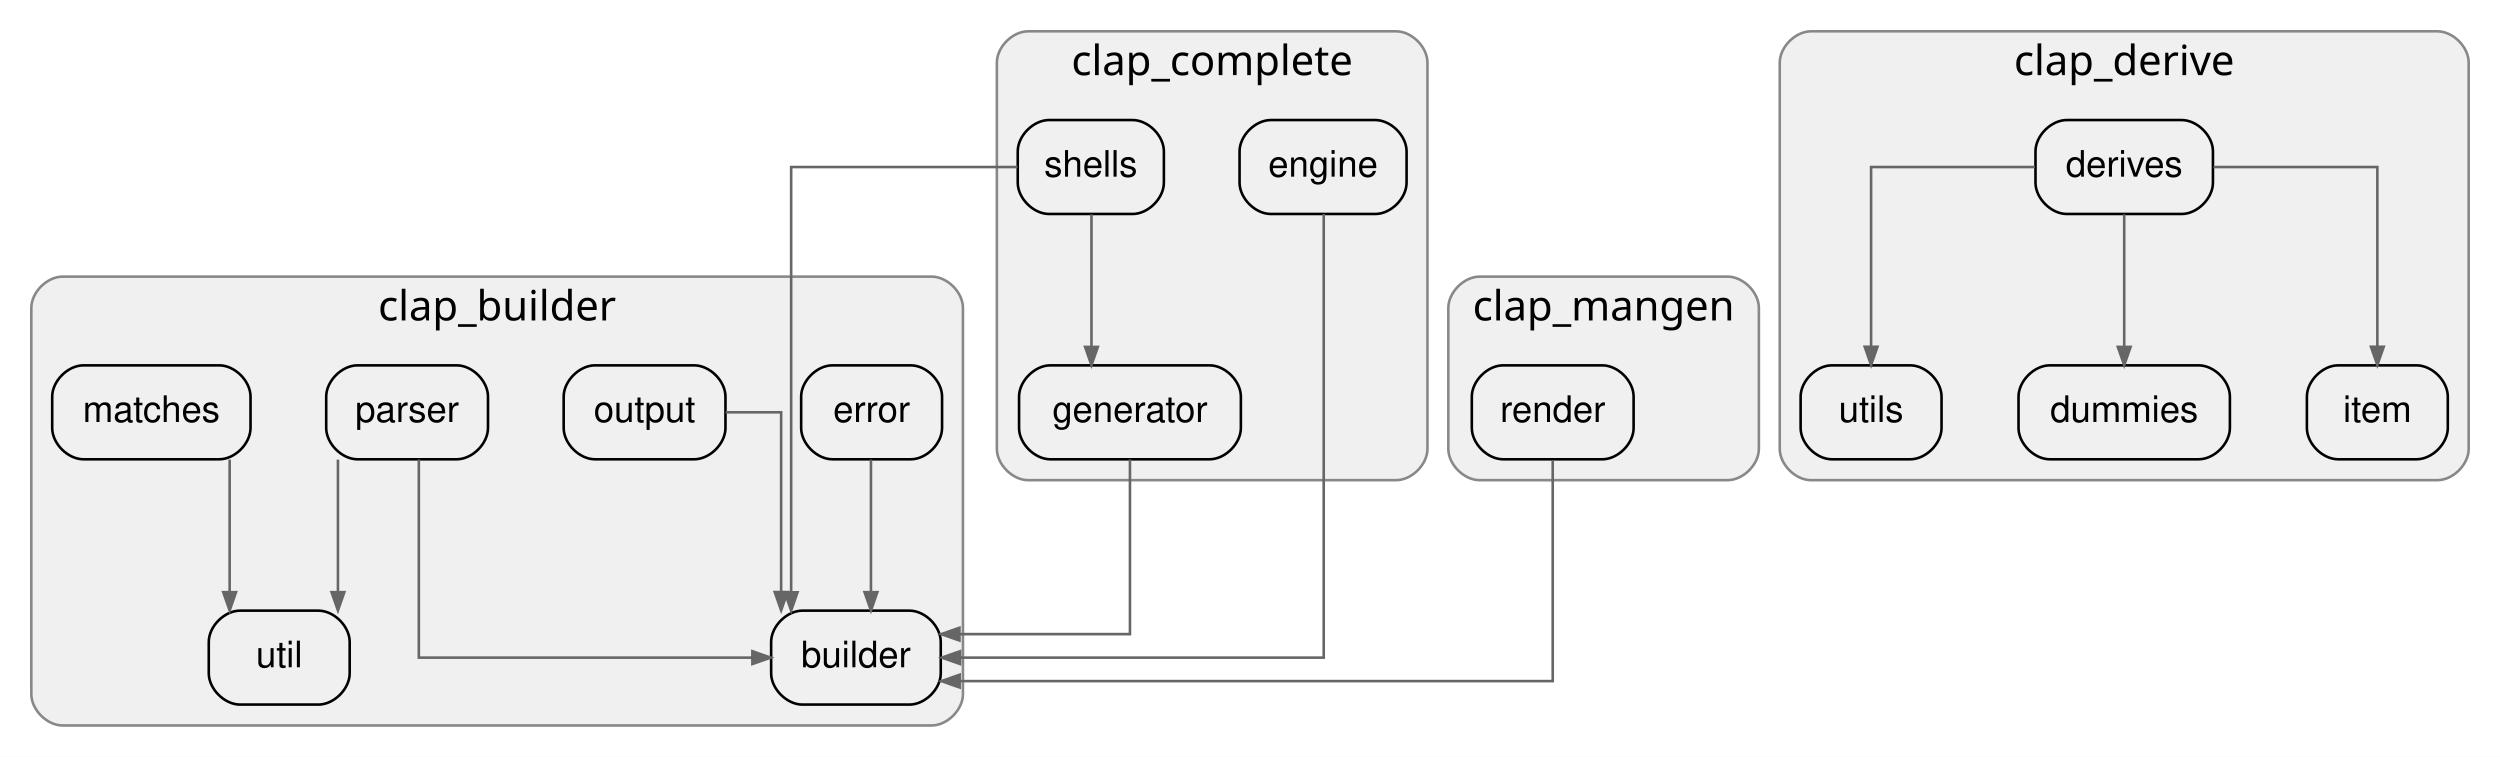
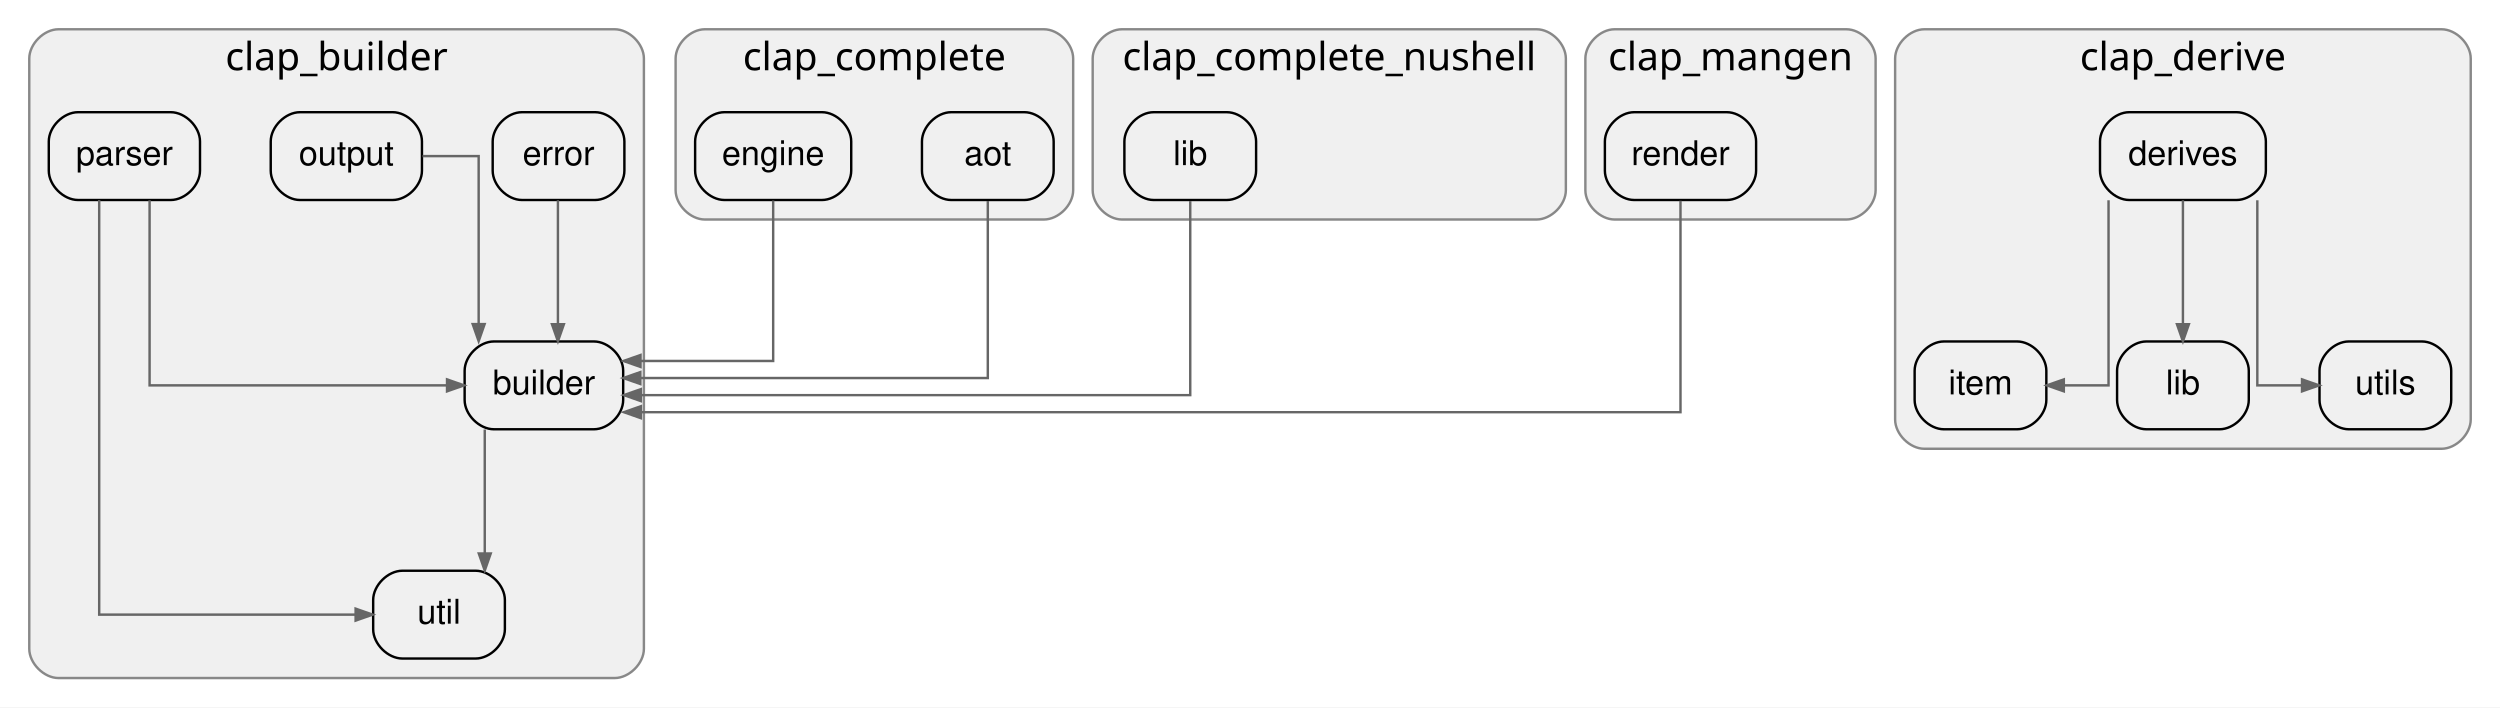
- <svg xmlns="http://www.w3.org/2000/svg" width="958pt" height="290pt" viewBox="0.00 0.00 958.00 290.00">
+ <svg xmlns="http://www.w3.org/2000/svg" width="1025pt" height="290pt" viewBox="0.00 0.00 1025.00 290.00">
  <g id="graph0" class="graph" transform="scale(1 1) rotate(0) translate(4 286)">
-     <polygon fill="white" stroke="transparent" points="-4,4 -4,-286 954,-286 954,4 -4,4" />
+     <polygon fill="white" stroke="transparent" points="-4,4 -4,-286 1021,-286 1021,4 -4,4" />
    <g id="clust1" class="cluster">
-       <path fill="#f0f0f0" stroke="#888888" d="M20,-8C20,-8 353,-8 353,-8 359,-8 365,-14 365,-20 365,-20 365,-168 365,-168 365,-174 359,-180 353,-180 353,-180 20,-180 20,-180 14,-180 8,-174 8,-168 8,-168 8,-20 8,-20 8,-14 14,-8 20,-8" />
-       <text text-anchor="middle" x="186.5" y="-163.2" font-family="Helvetica Bold" font-size="16.00">clap_builder</text>
+       <path fill="#f0f0f0" stroke="#888888" d="M20,-8C20,-8 248,-8 248,-8 254,-8 260,-14 260,-20 260,-20 260,-262 260,-262 260,-268 254,-274 248,-274 248,-274 20,-274 20,-274 14,-274 8,-268 8,-262 8,-262 8,-20 8,-20 8,-14 14,-8 20,-8" />
+       <text text-anchor="middle" x="134" y="-257.2" font-family="Helvetica Bold" font-size="16.00">clap_builder</text>
    </g>
    <g id="clust2" class="cluster">
-       <path fill="#f0f0f0" stroke="#888888" d="M390,-102C390,-102 531,-102 531,-102 537,-102 543,-108 543,-114 543,-114 543,-262 543,-262 543,-268 537,-274 531,-274 531,-274 390,-274 390,-274 384,-274 378,-268 378,-262 378,-262 378,-114 378,-114 378,-108 384,-102 390,-102" />
-       <text text-anchor="middle" x="460.5" y="-257.2" font-family="Helvetica Bold" font-size="16.00">clap_complete</text>
+       <path fill="#f0f0f0" stroke="#888888" d="M285,-196C285,-196 424,-196 424,-196 430,-196 436,-202 436,-208 436,-208 436,-262 436,-262 436,-268 430,-274 424,-274 424,-274 285,-274 285,-274 279,-274 273,-268 273,-262 273,-262 273,-208 273,-208 273,-202 279,-196 285,-196" />
+       <text text-anchor="middle" x="354.5" y="-257.2" font-family="Helvetica Bold" font-size="16.00">clap_complete</text>
    </g>
    <g id="clust3" class="cluster">
-       <path fill="#f0f0f0" stroke="#888888" d="M690,-102C690,-102 930,-102 930,-102 936,-102 942,-108 942,-114 942,-114 942,-262 942,-262 942,-268 936,-274 930,-274 930,-274 690,-274 690,-274 684,-274 678,-268 678,-262 678,-262 678,-114 678,-114 678,-108 684,-102 690,-102" />
-       <text text-anchor="middle" x="810" y="-257.2" font-family="Helvetica Bold" font-size="16.00">clap_derive</text>
+       <path fill="#f0f0f0" stroke="#888888" d="M456,-196C456,-196 626,-196 626,-196 632,-196 638,-202 638,-208 638,-208 638,-262 638,-262 638,-268 632,-274 626,-274 626,-274 456,-274 456,-274 450,-274 444,-268 444,-262 444,-262 444,-208 444,-208 444,-202 450,-196 456,-196" />
+       <text text-anchor="middle" x="541" y="-257.2" font-family="Helvetica Bold" font-size="16.00">clap_complete_nushell</text>
    </g>
    <g id="clust4" class="cluster">
-       <path fill="#f0f0f0" stroke="#888888" d="M563,-102C563,-102 658,-102 658,-102 664,-102 670,-108 670,-114 670,-114 670,-168 670,-168 670,-174 664,-180 658,-180 658,-180 563,-180 563,-180 557,-180 551,-174 551,-168 551,-168 551,-114 551,-114 551,-108 557,-102 563,-102" />
-       <text text-anchor="middle" x="610.5" y="-163.2" font-family="Helvetica Bold" font-size="16.00">clap_mangen</text>
+       <path fill="#f0f0f0" stroke="#888888" d="M785,-102C785,-102 997,-102 997,-102 1003,-102 1009,-108 1009,-114 1009,-114 1009,-262 1009,-262 1009,-268 1003,-274 997,-274 997,-274 785,-274 785,-274 779,-274 773,-268 773,-262 773,-262 773,-114 773,-114 773,-108 779,-102 785,-102" />
+       <text text-anchor="middle" x="891" y="-257.2" font-family="Helvetica Bold" font-size="16.00">clap_derive</text>
+     </g>
+     <g id="clust5" class="cluster">
+       <path fill="#f0f0f0" stroke="#888888" d="M658,-196C658,-196 753,-196 753,-196 759,-196 765,-202 765,-208 765,-208 765,-262 765,-262 765,-268 759,-274 753,-274 753,-274 658,-274 658,-274 652,-274 646,-268 646,-262 646,-262 646,-208 646,-208 646,-202 652,-196 658,-196" />
+       <text text-anchor="middle" x="705.5" y="-257.2" font-family="Helvetica Bold" font-size="16.00">clap_mangen</text>
    </g>
    <g id="node1" class="node">
-       <path fill="#f0f0f0" stroke="black" d="M344.5,-52C344.5,-52 303.5,-52 303.5,-52 297.5,-52 291.5,-46 291.5,-40 291.5,-40 291.5,-28 291.5,-28 291.5,-22 297.5,-16 303.5,-16 303.5,-16 344.5,-16 344.5,-16 350.5,-16 356.5,-22 356.5,-28 356.5,-28 356.5,-40 356.5,-40 356.5,-46 350.5,-52 344.5,-52" />
-       <text text-anchor="middle" x="324" y="-30.3" font-family="Helvetica,sans-Serif" font-size="14.00">builder</text>
+       <path fill="#f0f0f0" stroke="black" d="M239.5,-146C239.5,-146 198.5,-146 198.5,-146 192.5,-146 186.5,-140 186.5,-134 186.5,-134 186.5,-122 186.5,-122 186.5,-116 192.5,-110 198.5,-110 198.5,-110 239.5,-110 239.5,-110 245.5,-110 251.5,-116 251.5,-122 251.5,-122 251.5,-134 251.5,-134 251.5,-140 245.5,-146 239.5,-146" />
+       <text text-anchor="middle" x="219" y="-124.3" font-family="Helvetica,sans-Serif" font-size="14.00">builder</text>
+     </g>
+     <g id="node5" class="node">
+       <path fill="#f0f0f0" stroke="black" d="M191,-52C191,-52 161,-52 161,-52 155,-52 149,-46 149,-40 149,-40 149,-28 149,-28 149,-22 155,-16 161,-16 161,-16 191,-16 191,-16 197,-16 203,-22 203,-28 203,-28 203,-40 203,-40 203,-46 197,-52 191,-52" />
+       <text text-anchor="middle" x="176" y="-30.3" font-family="Helvetica,sans-Serif" font-size="14.00">util</text>
+     </g>
+     <g id="edge1" class="edge">
+       <path fill="none" stroke="#666666" d="M194.75,-109.88C194.75,-109.88 194.75,-59.07 194.75,-59.07" />
+       <polygon fill="#666666" stroke="#666666" points="197.2,-59.07 194.75,-52.07 192.3,-59.07 197.2,-59.07" />
    </g>
    <g id="node2" class="node">
-       <path fill="#f0f0f0" stroke="black" d="M345,-146C345,-146 315,-146 315,-146 309,-146 303,-140 303,-134 303,-134 303,-122 303,-122 303,-116 309,-110 315,-110 315,-110 345,-110 345,-110 351,-110 357,-116 357,-122 357,-122 357,-134 357,-134 357,-140 351,-146 345,-146" />
-       <text text-anchor="middle" x="330" y="-124.3" font-family="Helvetica,sans-Serif" font-size="14.00">error</text>
+       <path fill="#f0f0f0" stroke="black" d="M240,-240C240,-240 210,-240 210,-240 204,-240 198,-234 198,-228 198,-228 198,-216 198,-216 198,-210 204,-204 210,-204 210,-204 240,-204 240,-204 246,-204 252,-210 252,-216 252,-216 252,-228 252,-228 252,-234 246,-240 240,-240" />
+       <text text-anchor="middle" x="225" y="-218.3" font-family="Helvetica,sans-Serif" font-size="14.00">error</text>
    </g>
-     <g id="edge1" class="edge">
-       <path fill="none" stroke="#666666" d="M329.75,-109.88C329.75,-109.88 329.75,-59.07 329.75,-59.07" />
-       <polygon fill="#666666" stroke="#666666" points="332.2,-59.07 329.75,-52.07 327.3,-59.07 332.2,-59.07" />
+     <g id="edge2" class="edge">
+       <path fill="none" stroke="#666666" d="M224.75,-203.88C224.75,-203.88 224.75,-153.07 224.75,-153.07" />
+       <polygon fill="#666666" stroke="#666666" points="227.2,-153.07 224.75,-146.07 222.3,-153.07 227.2,-153.07" />
    </g>
    <g id="node3" class="node">
-       <path fill="#f0f0f0" stroke="black" d="M80,-146C80,-146 28,-146 28,-146 22,-146 16,-140 16,-134 16,-134 16,-122 16,-122 16,-116 22,-110 28,-110 28,-110 80,-110 80,-110 86,-110 92,-116 92,-122 92,-122 92,-134 92,-134 92,-140 86,-146 80,-146" />
-       <text text-anchor="middle" x="54" y="-124.3" font-family="Helvetica,sans-Serif" font-size="14.00">matches</text>
+       <path fill="#f0f0f0" stroke="black" d="M157,-240C157,-240 119,-240 119,-240 113,-240 107,-234 107,-228 107,-228 107,-216 107,-216 107,-210 113,-204 119,-204 119,-204 157,-204 157,-204 163,-204 169,-210 169,-216 169,-216 169,-228 169,-228 169,-234 163,-240 157,-240" />
+       <text text-anchor="middle" x="138" y="-218.3" font-family="Helvetica,sans-Serif" font-size="14.00">output</text>
+     </g>
+     <g id="edge3" class="edge">
+       <path fill="none" stroke="#666666" d="M169.24,-222C181.3,-222 192.25,-222 192.25,-222 192.25,-222 192.25,-153.12 192.25,-153.12" />
+       <polygon fill="#666666" stroke="#666666" points="194.7,-153.12 192.25,-146.12 189.8,-153.12 194.7,-153.12" />
+     </g>
+     <g id="node4" class="node">
+       <path fill="#f0f0f0" stroke="black" d="M66,-240C66,-240 28,-240 28,-240 22,-240 16,-234 16,-228 16,-228 16,-216 16,-216 16,-210 22,-204 28,-204 28,-204 66,-204 66,-204 72,-204 78,-210 78,-216 78,-216 78,-228 78,-228 78,-234 72,-240 66,-240" />
+       <text text-anchor="middle" x="47" y="-218.3" font-family="Helvetica,sans-Serif" font-size="14.00">parser</text>
+     </g>
+     <g id="edge4" class="edge">
+       <path fill="none" stroke="#666666" d="M57.33,-203.88C57.33,-176.56 57.33,-128 57.33,-128 57.33,-128 179.28,-128 179.28,-128" />
+       <polygon fill="#666666" stroke="#666666" points="179.28,-130.45 186.28,-128 179.28,-125.55 179.28,-130.45" />
+     </g>
+     <g id="edge5" class="edge">
+       <path fill="none" stroke="#666666" d="M36.67,-203.97C36.67,-156.92 36.67,-34 36.67,-34 36.67,-34 141.8,-34 141.8,-34" />
+       <polygon fill="#666666" stroke="#666666" points="141.8,-36.45 148.8,-34 141.8,-31.55 141.8,-36.45" />
    </g>
    <g id="node6" class="node">
-       <path fill="#f0f0f0" stroke="black" d="M118,-52C118,-52 88,-52 88,-52 82,-52 76,-46 76,-40 76,-40 76,-28 76,-28 76,-22 82,-16 88,-16 88,-16 118,-16 118,-16 124,-16 130,-22 130,-28 130,-28 130,-40 130,-40 130,-46 124,-52 118,-52" />
-       <text text-anchor="middle" x="103" y="-30.3" font-family="Helvetica,sans-Serif" font-size="14.00">util</text>
+       <path fill="#f0f0f0" stroke="black" d="M416,-240C416,-240 386,-240 386,-240 380,-240 374,-234 374,-228 374,-228 374,-216 374,-216 374,-210 380,-204 386,-204 386,-204 416,-204 416,-204 422,-204 428,-210 428,-216 428,-216 428,-228 428,-228 428,-234 422,-240 416,-240" />
+       <text text-anchor="middle" x="401" y="-218.3" font-family="Helvetica,sans-Serif" font-size="14.00">aot</text>
    </g>
-     <g id="edge2" class="edge">
-       <path fill="none" stroke="#666666" d="M84,-109.88C84,-109.88 84,-59.07 84,-59.07" />
-       <polygon fill="#666666" stroke="#666666" points="86.45,-59.07 84,-52.07 81.55,-59.07 86.45,-59.07" />
-     </g>
-     <g id="node4" class="node">
-       <path fill="#f0f0f0" stroke="black" d="M262,-146C262,-146 224,-146 224,-146 218,-146 212,-140 212,-134 212,-134 212,-122 212,-122 212,-116 218,-110 224,-110 224,-110 262,-110 262,-110 268,-110 274,-116 274,-122 274,-122 274,-134 274,-134 274,-140 268,-146 262,-146" />
-       <text text-anchor="middle" x="243" y="-124.3" font-family="Helvetica,sans-Serif" font-size="14.00">output</text>
-     </g>
-     <g id="edge3" class="edge">
-       <path fill="none" stroke="#666666" d="M274.05,-128C285.32,-128 295.33,-128 295.33,-128 295.33,-128 295.33,-59.12 295.33,-59.12" />
-       <polygon fill="#666666" stroke="#666666" points="297.78,-59.12 295.33,-52.12 292.88,-59.12 297.78,-59.12" />
-     </g>
-     <g id="node5" class="node">
-       <path fill="#f0f0f0" stroke="black" d="M171,-146C171,-146 133,-146 133,-146 127,-146 121,-140 121,-134 121,-134 121,-122 121,-122 121,-116 127,-110 133,-110 133,-110 171,-110 171,-110 177,-110 183,-116 183,-122 183,-122 183,-134 183,-134 183,-140 177,-146 171,-146" />
-       <text text-anchor="middle" x="152" y="-124.3" font-family="Helvetica,sans-Serif" font-size="14.00">parser</text>
-     </g>
-     <g id="edge4" class="edge">
-       <path fill="none" stroke="#666666" d="M156.5,-109.88C156.5,-82.56 156.5,-34 156.5,-34 156.5,-34 284.31,-34 284.31,-34" />
-       <polygon fill="#666666" stroke="#666666" points="284.31,-36.45 291.31,-34 284.31,-31.55 284.31,-36.45" />
-     </g>
-     <g id="edge5" class="edge">
-       <path fill="none" stroke="#666666" d="M125.5,-109.88C125.5,-109.88 125.5,-59.07 125.5,-59.07" />
-       <polygon fill="#666666" stroke="#666666" points="127.95,-59.07 125.5,-52.07 123.05,-59.07 127.95,-59.07" />
+     <g id="edge6" class="edge">
+       <path fill="none" stroke="#666666" d="M401,-203.58C401,-176.99 401,-131 401,-131 401,-131 258.54,-131 258.54,-131" />
+       <polygon fill="#666666" stroke="#666666" points="258.54,-128.55 251.54,-131 258.54,-133.45 258.54,-128.55" />
    </g>
    <g id="node7" class="node">
-       <path fill="#f0f0f0" stroke="black" d="M523,-240C523,-240 483,-240 483,-240 477,-240 471,-234 471,-228 471,-228 471,-216 471,-216 471,-210 477,-204 483,-204 483,-204 523,-204 523,-204 529,-204 535,-210 535,-216 535,-216 535,-228 535,-228 535,-234 529,-240 523,-240" />
-       <text text-anchor="middle" x="503" y="-218.3" font-family="Helvetica,sans-Serif" font-size="14.00">engine</text>
+       <path fill="#f0f0f0" stroke="black" d="M333,-240C333,-240 293,-240 293,-240 287,-240 281,-234 281,-228 281,-228 281,-216 281,-216 281,-210 287,-204 293,-204 293,-204 333,-204 333,-204 339,-204 345,-210 345,-216 345,-216 345,-228 345,-228 345,-234 339,-240 333,-240" />
+       <text text-anchor="middle" x="313" y="-218.3" font-family="Helvetica,sans-Serif" font-size="14.00">engine</text>
    </g>
-     <g id="edge6" class="edge">
-       <path fill="none" stroke="#666666" d="M503.25,-203.97C503.25,-156.92 503.25,-34 503.25,-34 503.25,-34 363.88,-34 363.88,-34" />
-       <polygon fill="#666666" stroke="#666666" points="363.88,-31.55 356.88,-34 363.88,-36.45 363.88,-31.55" />
+     <g id="edge7" class="edge">
+       <path fill="none" stroke="#666666" d="M313,-203.77C313,-179.07 313,-138 313,-138 313,-138 258.61,-138 258.61,-138" />
+       <polygon fill="#666666" stroke="#666666" points="258.61,-135.55 251.61,-138 258.61,-140.45 258.61,-135.55" />
    </g>
    <g id="node8" class="node">
-       <path fill="#f0f0f0" stroke="black" d="M459.5,-146C459.5,-146 398.5,-146 398.5,-146 392.5,-146 386.5,-140 386.5,-134 386.5,-134 386.5,-122 386.5,-122 386.5,-116 392.5,-110 398.5,-110 398.5,-110 459.5,-110 459.5,-110 465.5,-110 471.5,-116 471.5,-122 471.5,-122 471.5,-134 471.5,-134 471.5,-140 465.5,-146 459.5,-146" />
-       <text text-anchor="middle" x="429" y="-124.3" font-family="Helvetica,sans-Serif" font-size="14.00">generator</text>
+       <path fill="#f0f0f0" stroke="black" d="M499,-240C499,-240 469,-240 469,-240 463,-240 457,-234 457,-228 457,-228 457,-216 457,-216 457,-210 463,-204 469,-204 469,-204 499,-204 499,-204 505,-204 511,-210 511,-216 511,-216 511,-228 511,-228 511,-234 505,-240 499,-240" />
+       <text text-anchor="middle" x="484" y="-218.3" font-family="Helvetica,sans-Serif" font-size="14.00">lib</text>
    </g>
-     <g id="edge7" class="edge">
-       <path fill="none" stroke="#666666" d="M429,-109.97C429,-85.02 429,-43 429,-43 429,-43 363.65,-43 363.65,-43" />
-       <polygon fill="#666666" stroke="#666666" points="363.65,-40.55 356.65,-43 363.65,-45.45 363.65,-40.55" />
+     <g id="edge8" class="edge">
+       <path fill="none" stroke="#666666" d="M484,-203.57C484,-175.18 484,-124 484,-124 484,-124 258.76,-124 258.76,-124" />
+       <polygon fill="#666666" stroke="#666666" points="258.76,-121.55 251.76,-124 258.76,-126.45 258.76,-121.55" />
    </g>
    <g id="node9" class="node">
-       <path fill="#f0f0f0" stroke="black" d="M430,-240C430,-240 398,-240 398,-240 392,-240 386,-234 386,-228 386,-228 386,-216 386,-216 386,-210 392,-204 398,-204 398,-204 430,-204 430,-204 436,-204 442,-210 442,-216 442,-216 442,-228 442,-228 442,-234 436,-240 430,-240" />
-       <text text-anchor="middle" x="414" y="-218.3" font-family="Helvetica,sans-Serif" font-size="14.00">shells</text>
+       <path fill="#f0f0f0" stroke="black" d="M913,-240C913,-240 869,-240 869,-240 863,-240 857,-234 857,-228 857,-228 857,-216 857,-216 857,-210 863,-204 869,-204 869,-204 913,-204 913,-204 919,-204 925,-210 925,-216 925,-216 925,-228 925,-228 925,-234 919,-240 913,-240" />
+       <text text-anchor="middle" x="891" y="-218.3" font-family="Helvetica,sans-Serif" font-size="14.00">derives</text>
    </g>
-     <g id="edge8" class="edge">
-       <path fill="none" stroke="#666666" d="M385.91,-222C351.91,-222 299.17,-222 299.17,-222 299.17,-222 299.17,-59.03 299.17,-59.03" />
-       <polygon fill="#666666" stroke="#666666" points="301.62,-59.03 299.17,-52.03 296.72,-59.03 301.62,-59.03" />
+     <g id="node10" class="node">
+       <path fill="#f0f0f0" stroke="black" d="M823,-146C823,-146 793,-146 793,-146 787,-146 781,-140 781,-134 781,-134 781,-122 781,-122 781,-116 787,-110 793,-110 793,-110 823,-110 823,-110 829,-110 835,-116 835,-122 835,-122 835,-134 835,-134 835,-140 829,-146 823,-146" />
+       <text text-anchor="middle" x="808" y="-124.3" font-family="Helvetica,sans-Serif" font-size="14.00">item</text>
    </g>
    <g id="edge9" class="edge">
-       <path fill="none" stroke="#666666" d="M414.25,-203.88C414.25,-203.88 414.25,-153.07 414.25,-153.07" />
-       <polygon fill="#666666" stroke="#666666" points="416.7,-153.07 414.25,-146.07 411.8,-153.07 416.7,-153.07" />
-     </g>
-     <g id="node10" class="node">
-       <path fill="#f0f0f0" stroke="black" d="M832,-240C832,-240 788,-240 788,-240 782,-240 776,-234 776,-228 776,-228 776,-216 776,-216 776,-210 782,-204 788,-204 788,-204 832,-204 832,-204 838,-204 844,-210 844,-216 844,-216 844,-228 844,-228 844,-234 838,-240 832,-240" />
-       <text text-anchor="middle" x="810" y="-218.3" font-family="Helvetica,sans-Serif" font-size="14.00">derives</text>
+       <path fill="none" stroke="#666666" d="M860.5,-203.88C860.5,-176.56 860.5,-128 860.5,-128 860.5,-128 842.17,-128 842.17,-128" />
+       <polygon fill="#666666" stroke="#666666" points="842.17,-125.55 835.17,-128 842.17,-130.45 842.17,-125.55" />
    </g>
    <g id="node11" class="node">
-       <path fill="#f0f0f0" stroke="black" d="M838.5,-146C838.5,-146 781.5,-146 781.5,-146 775.5,-146 769.5,-140 769.5,-134 769.5,-134 769.5,-122 769.5,-122 769.5,-116 775.5,-110 781.5,-110 781.5,-110 838.5,-110 838.5,-110 844.5,-110 850.5,-116 850.5,-122 850.5,-122 850.5,-134 850.5,-134 850.5,-140 844.5,-146 838.5,-146" />
-       <text text-anchor="middle" x="810" y="-124.3" font-family="Helvetica,sans-Serif" font-size="14.00">dummies</text>
+       <path fill="#f0f0f0" stroke="black" d="M906,-146C906,-146 876,-146 876,-146 870,-146 864,-140 864,-134 864,-134 864,-122 864,-122 864,-116 870,-110 876,-110 876,-110 906,-110 906,-110 912,-110 918,-116 918,-122 918,-122 918,-134 918,-134 918,-140 912,-146 906,-146" />
+       <text text-anchor="middle" x="891" y="-124.3" font-family="Helvetica,sans-Serif" font-size="14.00">lib</text>
    </g>
    <g id="edge10" class="edge">
-       <path fill="none" stroke="#666666" d="M810,-203.88C810,-203.88 810,-153.07 810,-153.07" />
-       <polygon fill="#666666" stroke="#666666" points="812.45,-153.07 810,-146.07 807.55,-153.07 812.45,-153.07" />
+       <path fill="none" stroke="#666666" d="M891,-203.88C891,-203.88 891,-153.07 891,-153.07" />
+       <polygon fill="#666666" stroke="#666666" points="893.45,-153.07 891,-146.07 888.55,-153.07 893.45,-153.07" />
    </g>
    <g id="node12" class="node">
-       <path fill="#f0f0f0" stroke="black" d="M922,-146C922,-146 892,-146 892,-146 886,-146 880,-140 880,-134 880,-134 880,-122 880,-122 880,-116 886,-110 892,-110 892,-110 922,-110 922,-110 928,-110 934,-116 934,-122 934,-122 934,-134 934,-134 934,-140 928,-146 922,-146" />
-       <text text-anchor="middle" x="907" y="-124.3" font-family="Helvetica,sans-Serif" font-size="14.00">item</text>
+       <path fill="#f0f0f0" stroke="black" d="M989,-146C989,-146 959,-146 959,-146 953,-146 947,-140 947,-134 947,-134 947,-122 947,-122 947,-116 953,-110 959,-110 959,-110 989,-110 989,-110 995,-110 1001,-116 1001,-122 1001,-122 1001,-134 1001,-134 1001,-140 995,-146 989,-146" />
+       <text text-anchor="middle" x="974" y="-124.3" font-family="Helvetica,sans-Serif" font-size="14.00">utils</text>
    </g>
    <g id="edge11" class="edge">
-       <path fill="none" stroke="#666666" d="M844.2,-222C872.13,-222 907,-222 907,-222 907,-222 907,-153.12 907,-153.12" />
-       <polygon fill="#666666" stroke="#666666" points="909.45,-153.12 907,-146.12 904.55,-153.12 909.45,-153.12" />
+       <path fill="none" stroke="#666666" d="M921.5,-203.88C921.5,-176.56 921.5,-128 921.5,-128 921.5,-128 939.83,-128 939.83,-128" />
+       <polygon fill="#666666" stroke="#666666" points="939.83,-130.45 946.83,-128 939.83,-125.55 939.83,-130.45" />
    </g>
    <g id="node13" class="node">
-       <path fill="#f0f0f0" stroke="black" d="M728,-146C728,-146 698,-146 698,-146 692,-146 686,-140 686,-134 686,-134 686,-122 686,-122 686,-116 692,-110 698,-110 698,-110 728,-110 728,-110 734,-110 740,-116 740,-122 740,-122 740,-134 740,-134 740,-140 734,-146 728,-146" />
-       <text text-anchor="middle" x="713" y="-124.3" font-family="Helvetica,sans-Serif" font-size="14.00">utils</text>
+       <path fill="#f0f0f0" stroke="black" d="M704,-240C704,-240 666,-240 666,-240 660,-240 654,-234 654,-228 654,-228 654,-216 654,-216 654,-210 660,-204 666,-204 666,-204 704,-204 704,-204 710,-204 716,-210 716,-216 716,-216 716,-228 716,-228 716,-234 710,-240 704,-240" />
+       <text text-anchor="middle" x="685" y="-218.3" font-family="Helvetica,sans-Serif" font-size="14.00">render</text>
    </g>
    <g id="edge12" class="edge">
-       <path fill="none" stroke="#666666" d="M775.8,-222C747.87,-222 713,-222 713,-222 713,-222 713,-153.12 713,-153.12" />
-       <polygon fill="#666666" stroke="#666666" points="715.45,-153.12 713,-146.12 710.55,-153.12 715.45,-153.12" />
-     </g>
-     <g id="node14" class="node">
-       <path fill="#f0f0f0" stroke="black" d="M610,-146C610,-146 572,-146 572,-146 566,-146 560,-140 560,-134 560,-134 560,-122 560,-122 560,-116 566,-110 572,-110 572,-110 610,-110 610,-110 616,-110 622,-116 622,-122 622,-122 622,-134 622,-134 622,-140 616,-146 610,-146" />
-       <text text-anchor="middle" x="591" y="-124.3" font-family="Helvetica,sans-Serif" font-size="14.00">render</text>
-     </g>
-     <g id="edge13" class="edge">
-       <path fill="none" stroke="#666666" d="M591,-109.59C591,-79.96 591,-25 591,-25 591,-25 363.74,-25 363.74,-25" />
-       <polygon fill="#666666" stroke="#666666" points="363.74,-22.55 356.74,-25 363.74,-27.45 363.74,-22.55" />
+       <path fill="none" stroke="#666666" d="M685,-203.71C685,-173.63 685,-117 685,-117 685,-117 258.77,-117 258.77,-117" />
+       <polygon fill="#666666" stroke="#666666" points="258.77,-114.55 251.77,-117 258.77,-119.45 258.77,-114.55" />
    </g>
  </g>
</svg>
